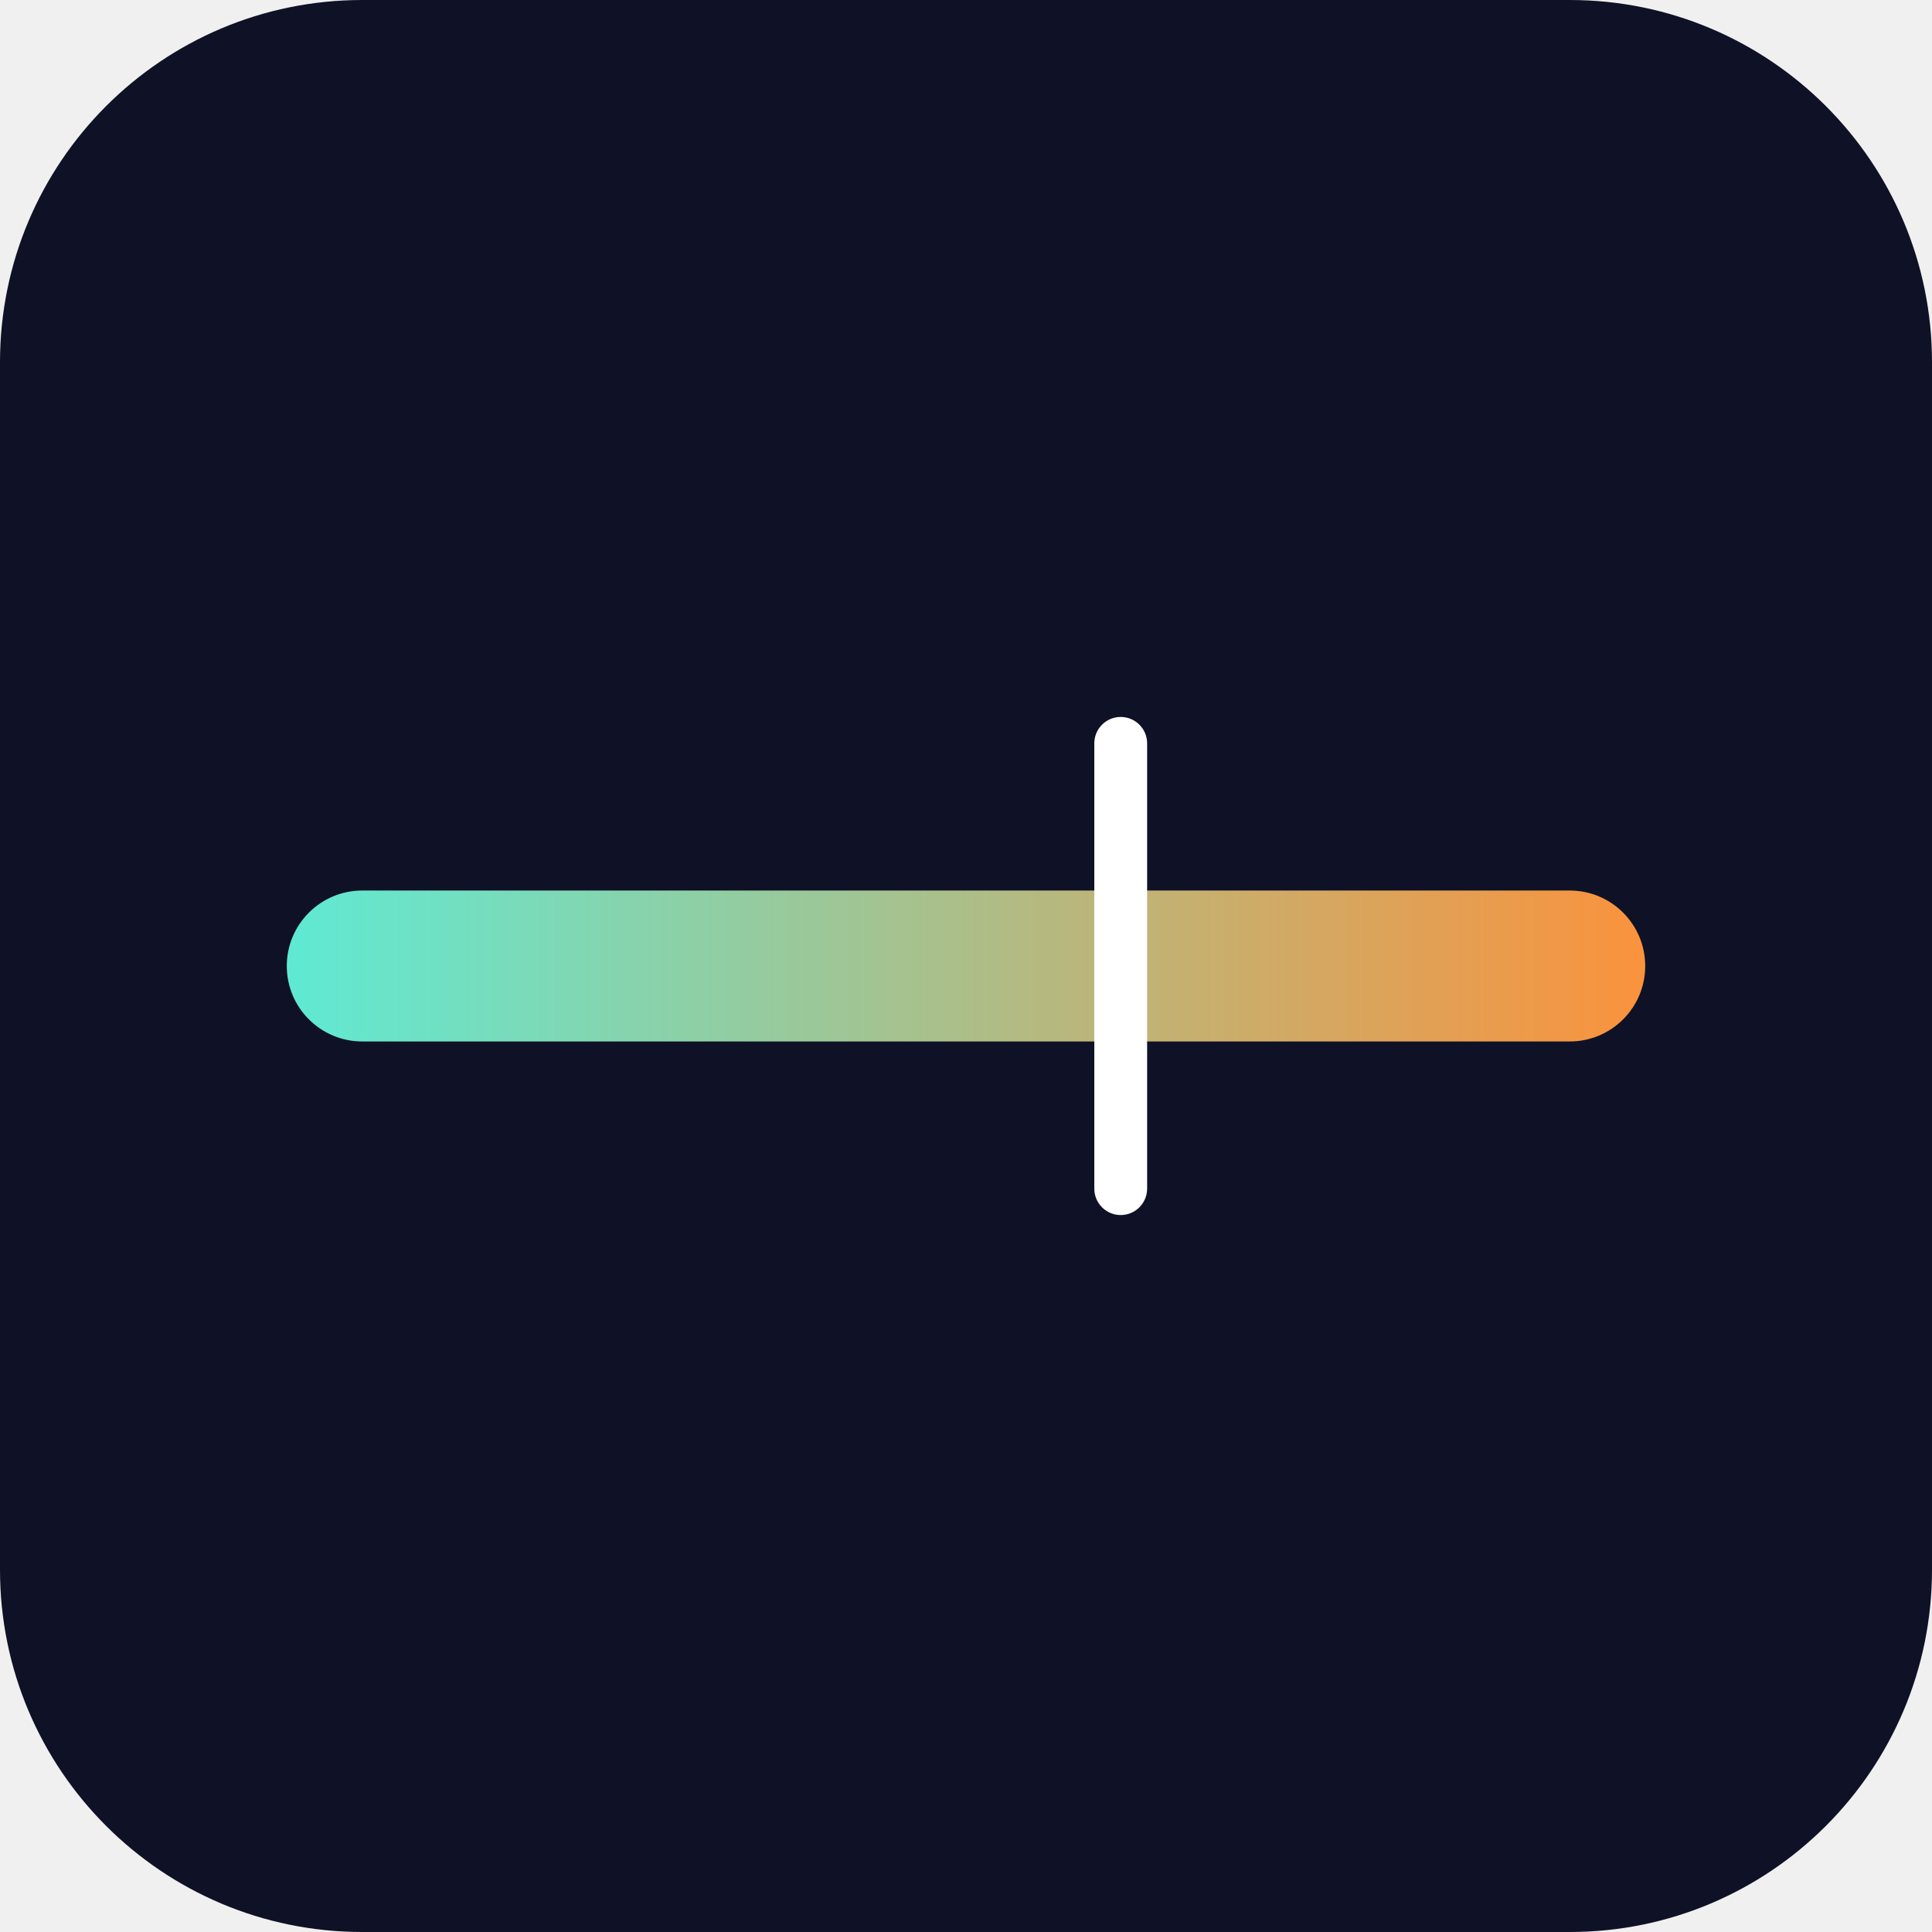
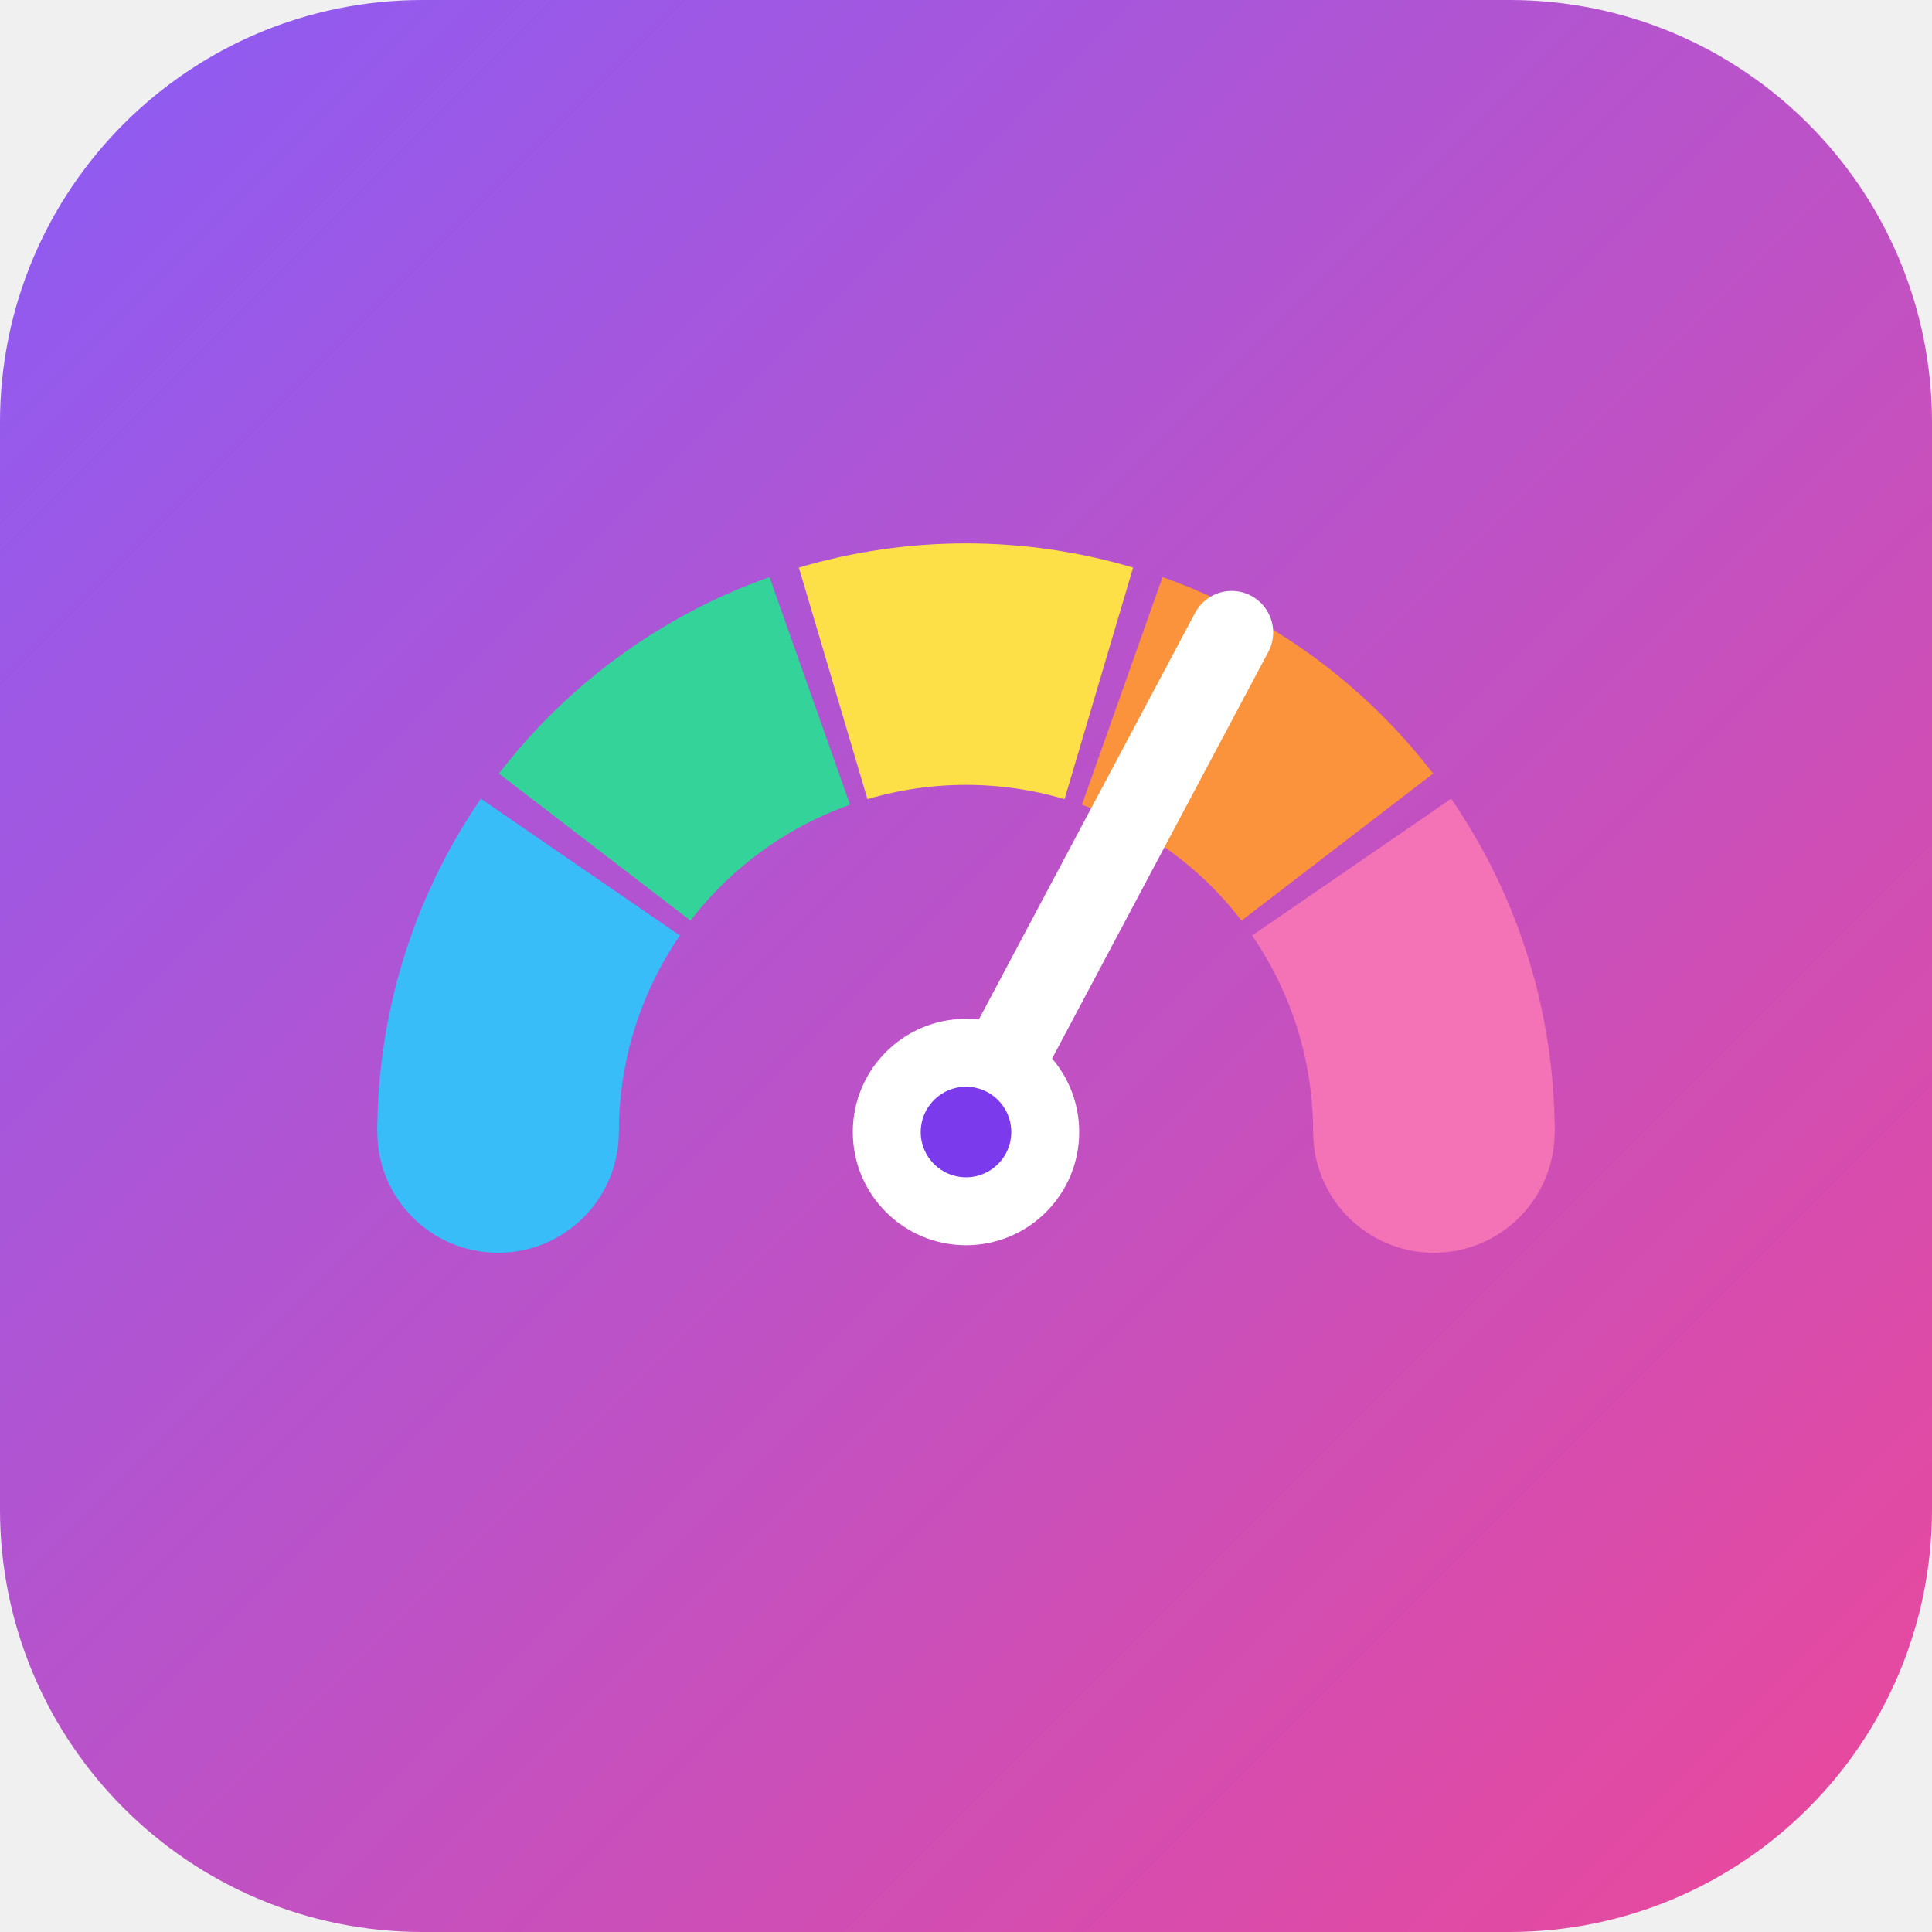
<svg xmlns="http://www.w3.org/2000/svg" viewBox="0 0 512 512">
  <defs>
-     <linearGradient id="g">
-       <stop offset="0" stop-color="#5eead4" />
-       <stop offset="1" stop-color="#fb923c" />
+     <linearGradient id="bg" x1="0" y1="0" x2="1" y2="1">
+       <stop offset="0" stop-color="#8b5cf6" />
+       <stop offset="1" stop-color="#ec4899" />
    </linearGradient>
  </defs>
-   <rect width="512" height="512" rx="96" fill="#0f1226" />
-   <rect x="76" y="236" width="360" height="40" rx="20" fill="url(#g)" />
-   <rect x="290" y="190" width="14" height="132" rx="7" fill="#fff" />
+   <rect width="512" height="512" rx="112" fill="url(#bg)" />
+   <path d="M132.0 300.0 A124 124 0 0 1 153.8 229.8" fill="none" stroke="#38bdf8" stroke-width="64" stroke-linecap="butt" />
+   <path d="M157.6 224.5 A124 124 0 0 1 214.6 183.1" fill="none" stroke="#34d399" stroke-width="64" stroke-linecap="butt" />
+   <path d="M220.8 181.1 A124 124 0 0 1 291.2 181.1" fill="none" stroke="#fde047" stroke-width="64" stroke-linecap="butt" />
+   <path d="M297.4 183.1 A124 124 0 0 1 354.4 224.5" fill="none" stroke="#fb923c" stroke-width="64" stroke-linecap="butt" />
+   <path d="M358.2 229.8 A124 124 0 0 1 380.0 300.0" fill="none" stroke="#f472b6" stroke-width="64" stroke-linecap="butt" />
+   <circle cx="132" cy="300" r="32" fill="#38bdf8" />
+   <circle cx="380" cy="300" r="32" fill="#f472b6" />
+   <line x1="256" y1="300" x2="326.4" y2="167.6" stroke="#fff" stroke-width="22" stroke-linecap="round" />
+   <circle cx="256" cy="300" r="30" fill="#fff" />
+   <circle cx="256" cy="300" r="12" fill="#7c3aed" />
</svg>
